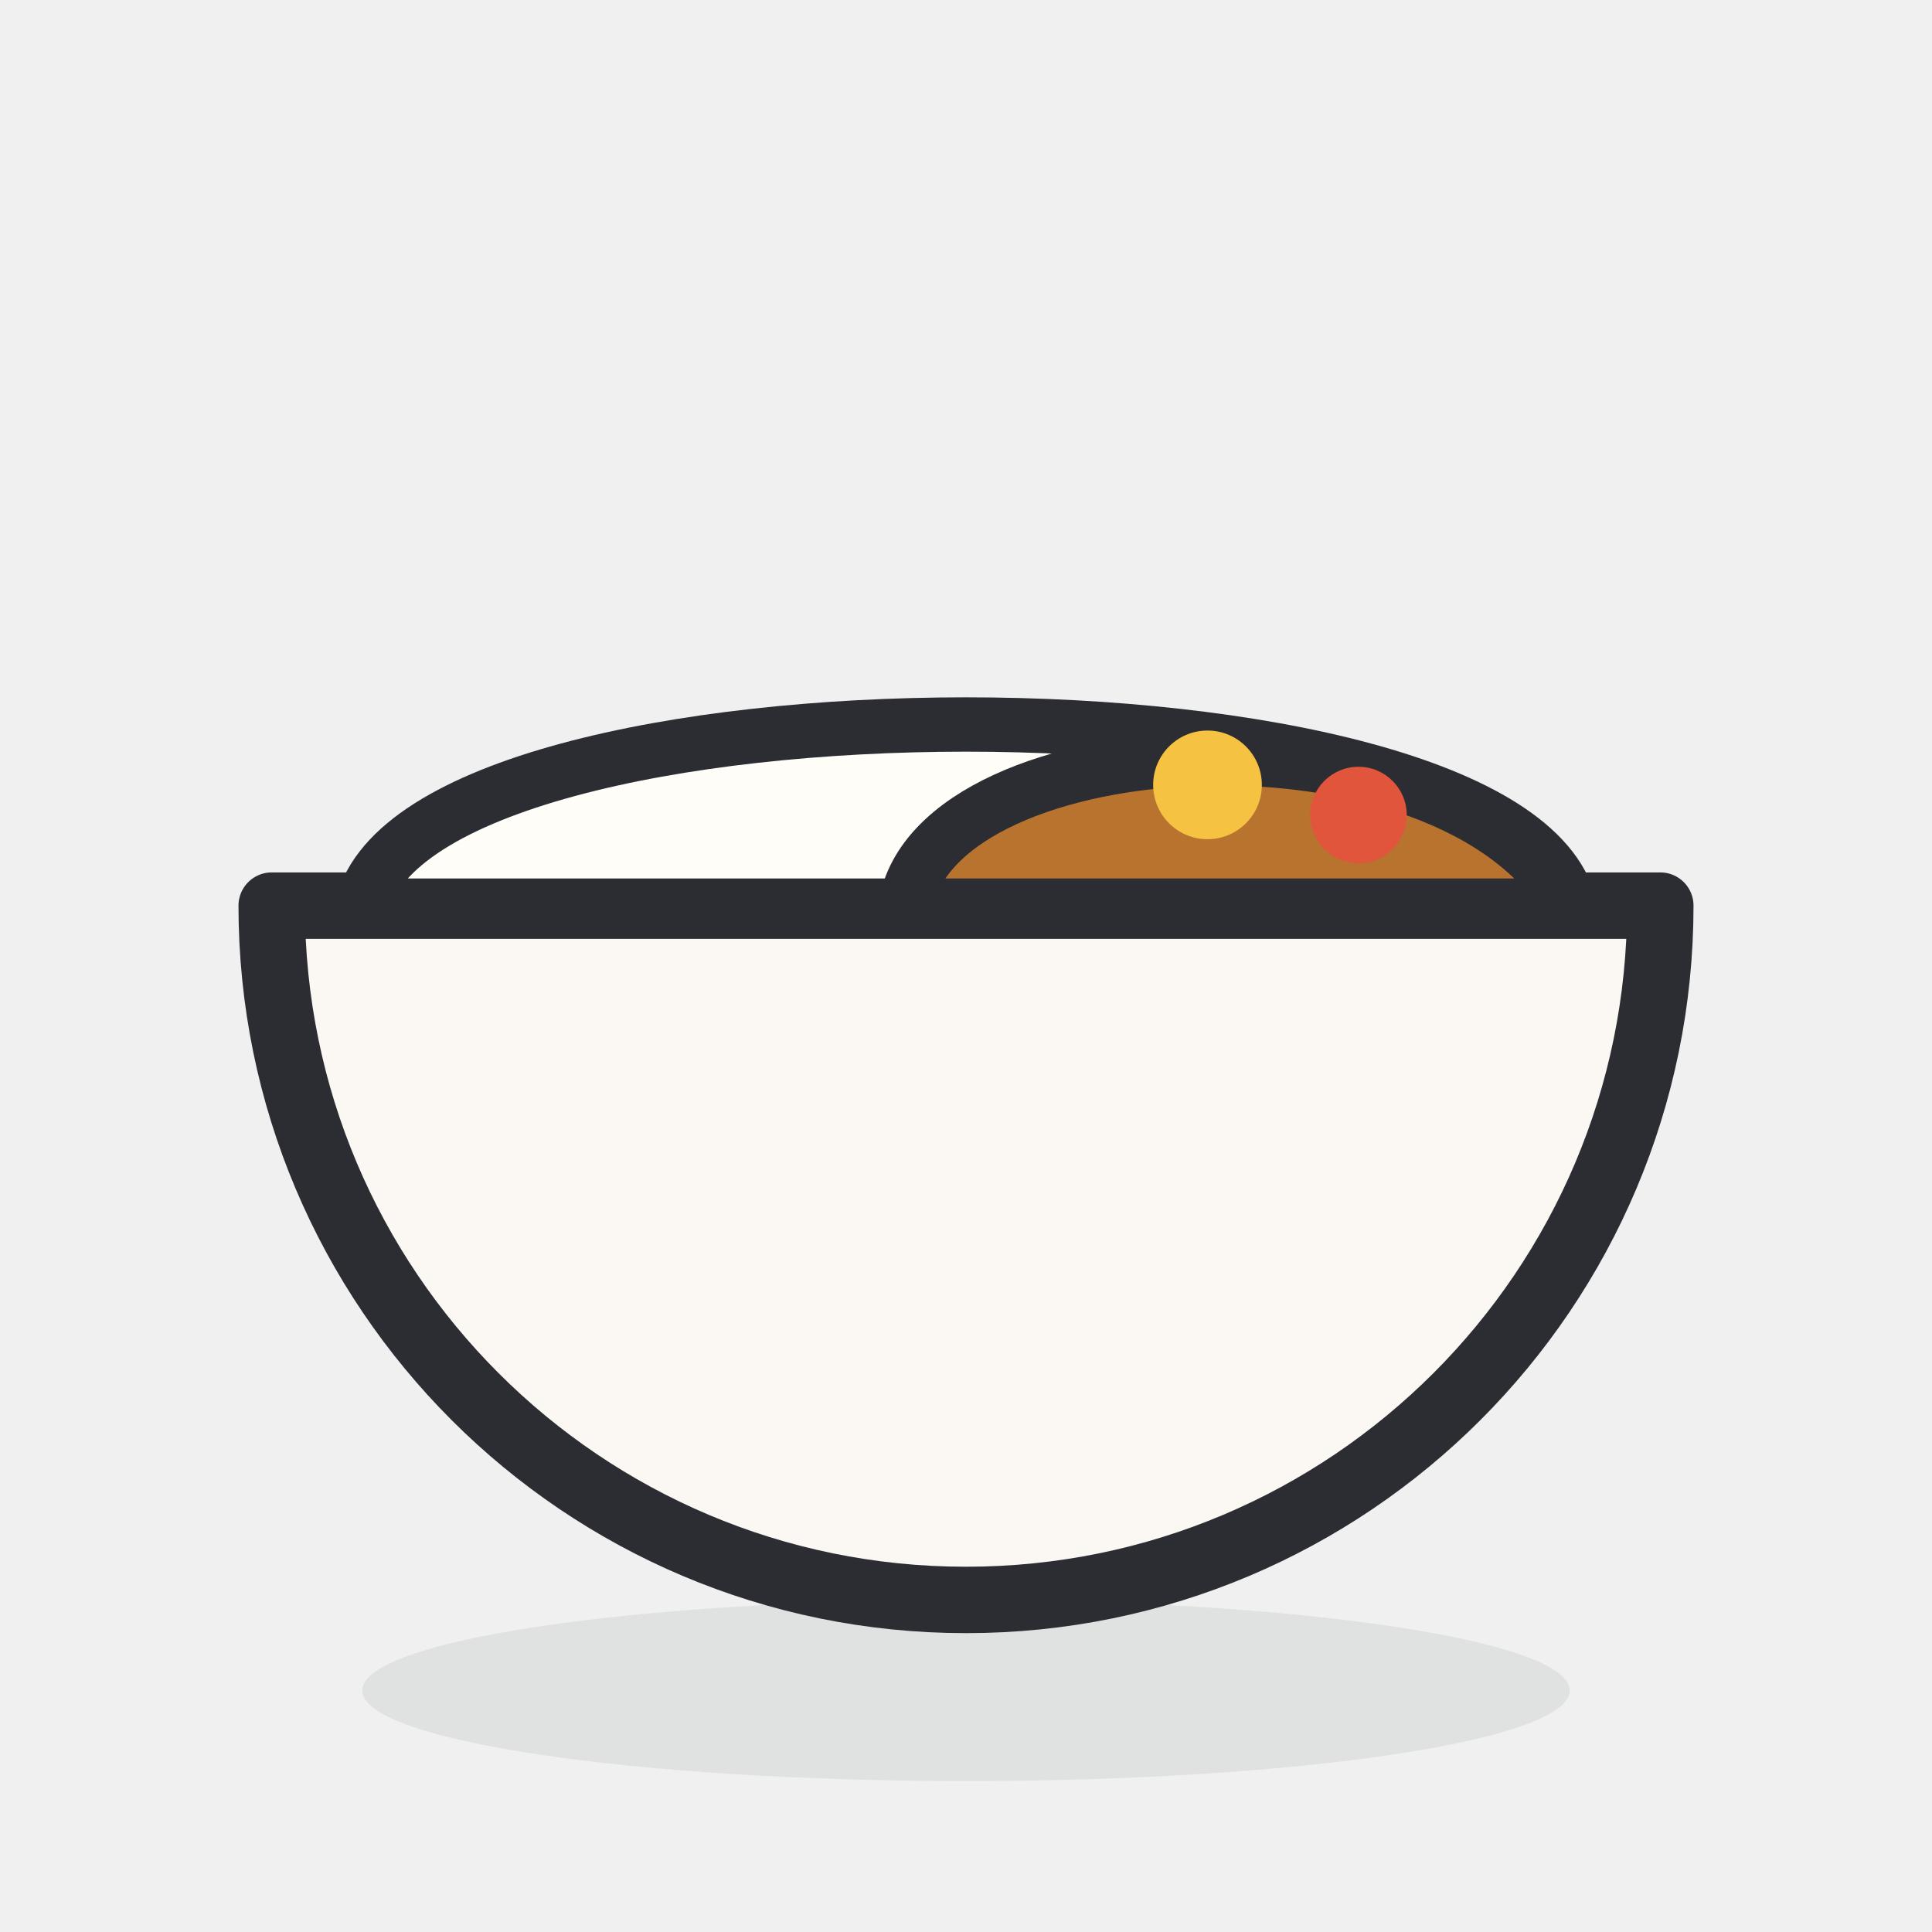
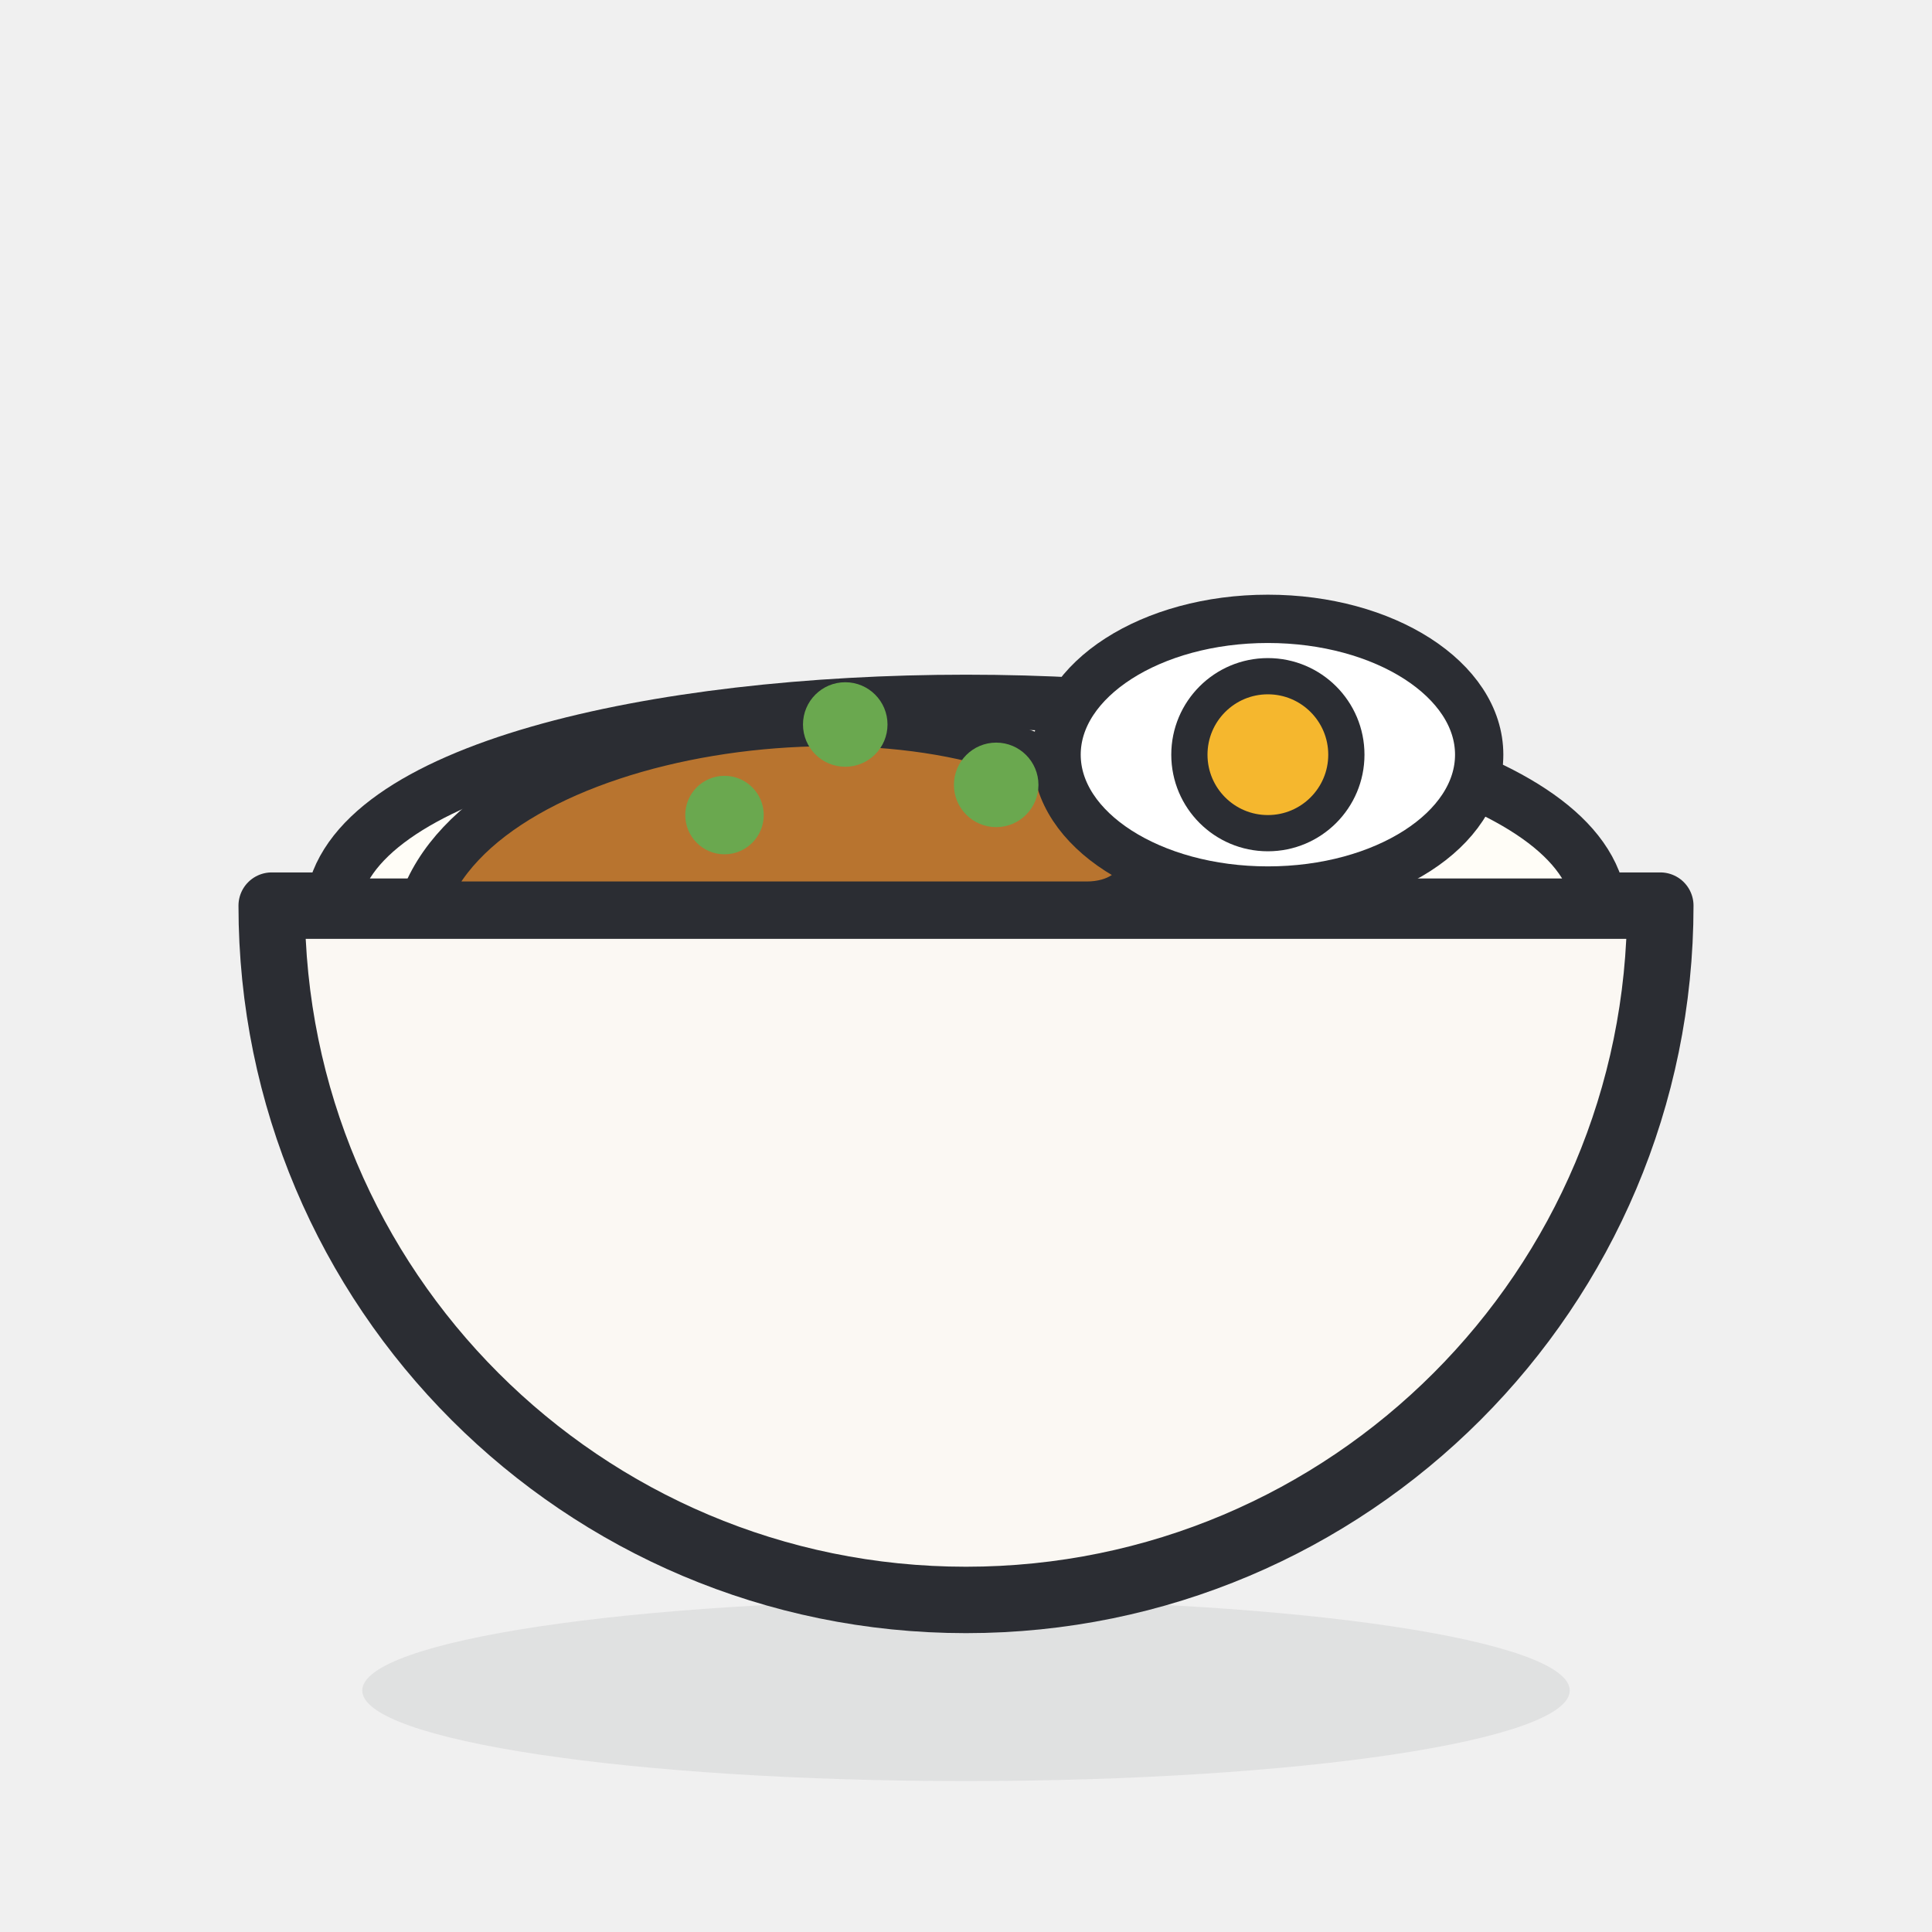
<svg xmlns="http://www.w3.org/2000/svg" viewBox="0 0 64 64">
  <ellipse cx="32" cy="56" rx="20" ry="3" fill="#2b2d33" opacity=".08" />
  <g fill="#fbf8f3" stroke="#2b2d33" stroke-width="2.2" stroke-linejoin="round" stroke-linecap="round">
    <path d="M9 30h46a23 23 0 0 1-46 0z" />
  </g>
  <g fill="#fffdf7" stroke="#2b2d33" stroke-width="1.8" stroke-linejoin="round" stroke-linecap="round">
-     <path d="M12 30c2-8 38-8 40 0z" />
+     <path d="M11 30c1-9 41-9 42 0z" />
  </g>
-   <g fill="#b8742f" stroke="#2b2d33" stroke-width="1.8" stroke-linejoin="round" stroke-linecap="round">
-     <path d="M30 30c1-6 18-7 22 0z" />
+   <g fill="#b8742f" stroke="#2b2d33" stroke-width="1.6" stroke-linejoin="round" stroke-linecap="round">
+     <path d="M14 30c2-6 16-8 22-4 3 2 2 4 0 4z" />
  </g>
-   <g fill="#f5c242" stroke="none">
-     <circle cx="40" cy="26" r="1.8" />
+   <g fill="#ffffff" stroke="#2b2d33" stroke-width="1.6" stroke-linejoin="round" stroke-linecap="round">
+     <ellipse cx="42" cy="25" rx="7" ry="4.5" />
  </g>
-   <g fill="#e0553b" stroke="none">
-     <circle cx="45" cy="27" r="1.6" />
+   <g fill="#f5b72e" stroke="#2b2d33" stroke-width="1.2" stroke-linejoin="round" stroke-linecap="round">
+     <circle cx="42" cy="25" r="2.6" />
+   </g>
+   <g fill="#6aa84f" stroke="none">
+     <circle cx="28" cy="24" r="1.4" />
+     <circle cx="33" cy="26" r="1.4" />
+     <circle cx="24" cy="27" r="1.3" />
  </g>
</svg>
